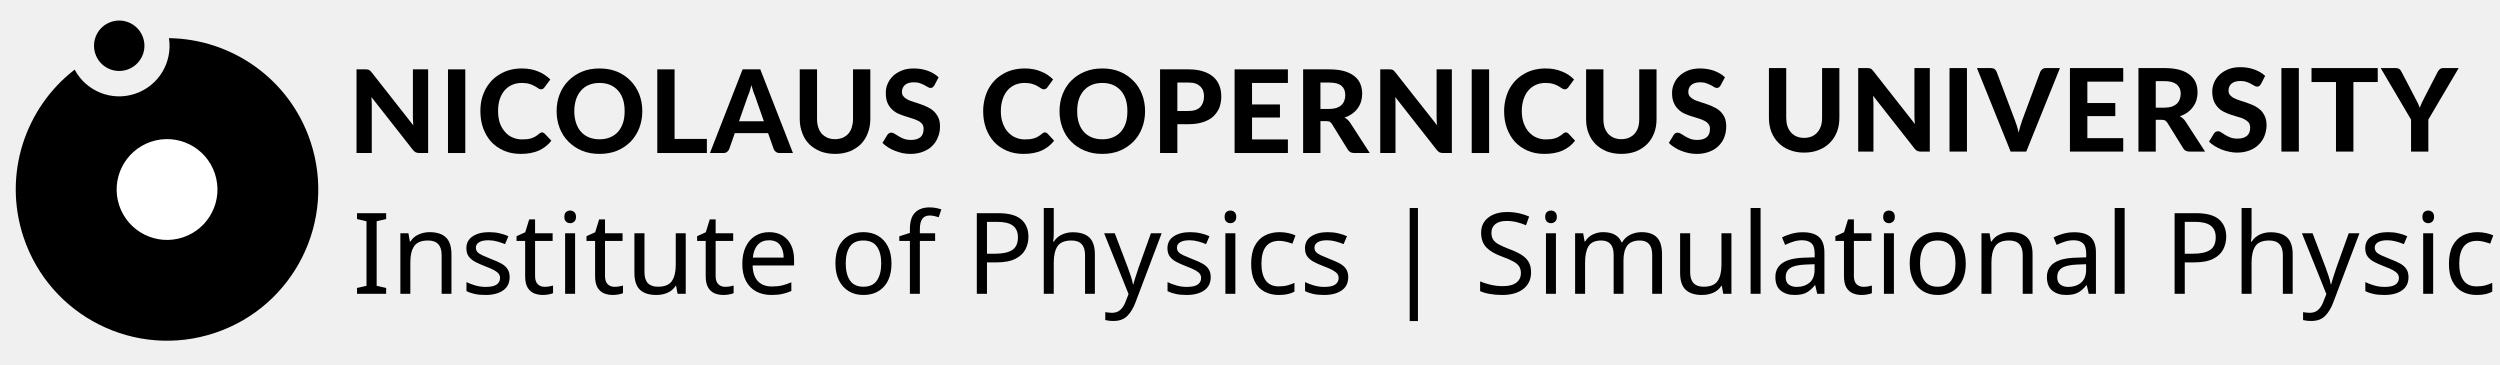
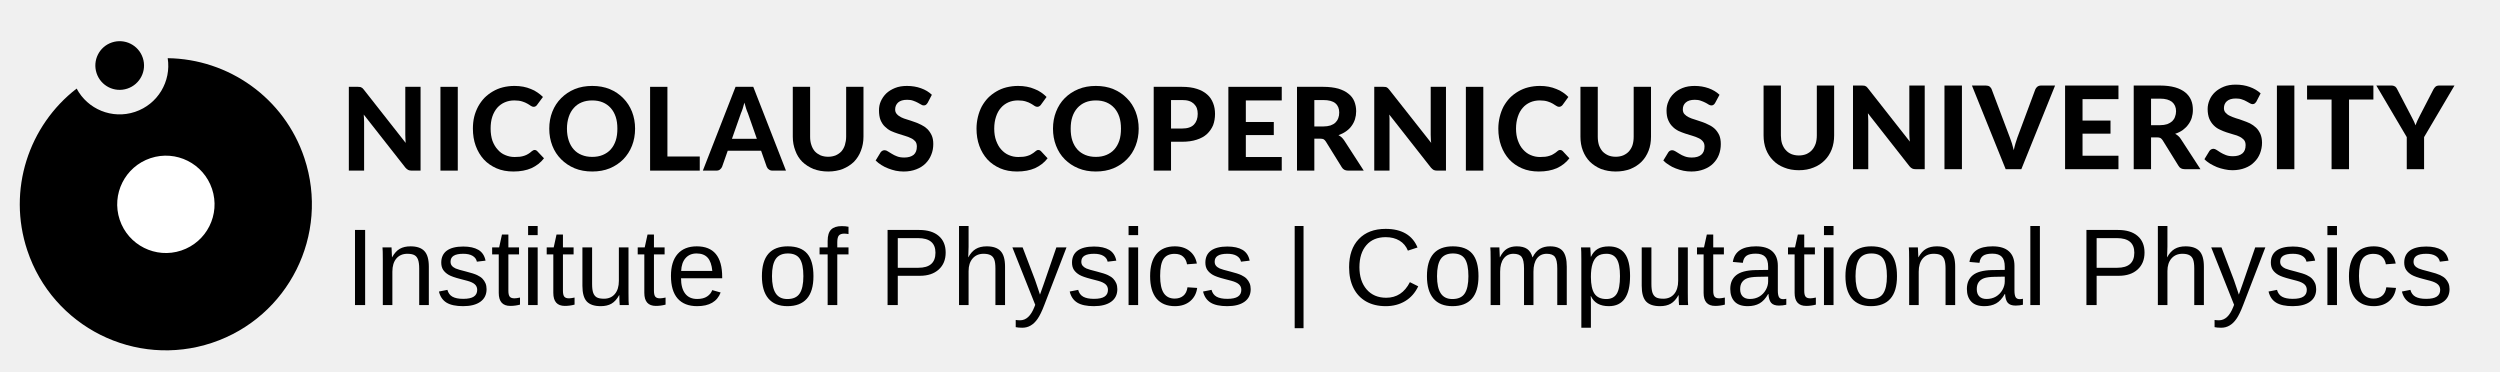
- <svg xmlns="http://www.w3.org/2000/svg" version="1.1" id="Layer_1" x="0px" y="0px" width="818.928" height="119.457" viewBox="0 0 818.928 119.457" enable-background="new 0 0 400 150" xml:space="preserve">
+ <svg xmlns="http://www.w3.org/2000/svg" version="1.1" id="Layer_1" x="0px" y="0px" width="608.531" height="90.461" viewBox="0 0 608.531 90.461" enable-background="new 0 0 400 150" xml:space="preserve">
  <defs id="defs91" />
-   <g id="g4414" transform="matrix(1.903264,0,0,1.903264,-117.6941,-49.57661)">
-     <path style="fill:#000000;fill-opacity:1" id="path9" d="m 125.075,38.009 c 0.088,0 0.176,0.021 0.242,0.065 0.089,0.044 0.155,0.088 0.221,0.132 0.067,0.066 0.132,0.155 0.221,0.243 l 7.208,9.171 c -0.023,-0.243 -0.044,-0.486 -0.044,-0.728 -0.022,-0.242 -0.022,-0.463 -0.022,-0.683 l 0,-8.223 2.624,0 0,14.396 -1.542,0 c -0.221,0 -0.42,-0.043 -0.574,-0.11 -0.176,-0.088 -0.331,-0.22 -0.485,-0.397 l -7.164,-9.126 c 0.021,0.242 0.044,0.462 0.044,0.683 0.021,0.221 0.021,0.441 0.021,0.618 l 0,8.333 -2.624,0 0,-14.397 1.565,0 c 0.132,0 0.22,0 0.309,0.023 z" />
-     <polygon transform="translate(-17.03872,-3.975701)" style="fill:#000000;fill-opacity:1" id="polygon11" points="158.958,56.358 155.98,56.358 155.98,41.962 158.958,41.962 " />
+   <g id="g4414" transform="matrix(1.416628,0,0,1.416628,-89.61827,-32.67583)">
+     <path style="fill:#000000;fill-opacity:1" id="path9" d="m 125.075,38.009 c 0.088,0 0.176,0.021 0.242,0.065 0.089,0.044 0.155,0.088 0.221,0.132 0.067,0.066 0.132,0.155 0.221,0.243 l 7.208,9.171 c -0.023,-0.243 -0.044,-0.486 -0.044,-0.728 -0.022,-0.242 -0.022,-0.463 -0.022,-0.683 v -8.223 h 2.624 v 14.396 h -1.542 c -0.221,0 -0.42,-0.043 -0.574,-0.11 -0.176,-0.088 -0.331,-0.22 -0.485,-0.397 l -7.164,-9.126 c 0.021,0.242 0.044,0.462 0.044,0.683 0.021,0.221 0.021,0.441 0.021,0.618 v 8.333 h -2.624 v -14.397 h 1.565 c 0.132,0 0.22,0 0.309,0.023 z" />
+     <polygon transform="translate(-17.03872,-3.975701)" style="fill:#000000;fill-opacity:1" id="polygon11" points="155.98,56.358 155.98,41.962 158.958,41.962 158.958,56.358 " />
    <path style="fill:#000000;fill-opacity:1" id="path13" d="m 155.145,48.832 c 0.154,0 0.288,0.066 0.397,0.177 l 1.191,1.256 c -0.573,0.75 -1.301,1.3 -2.16,1.698 -0.861,0.376 -1.897,0.573 -3.087,0.573 -1.081,0 -2.05,-0.176 -2.91,-0.55 -0.859,-0.376 -1.588,-0.882 -2.183,-1.522 -0.596,-0.661 -1.058,-1.433 -1.39,-2.337 -0.331,-0.905 -0.485,-1.896 -0.485,-2.955 0,-0.705 0.066,-1.388 0.221,-2.027 0.153,-0.64 0.397,-1.235 0.684,-1.786 0.308,-0.551 0.661,-1.036 1.079,-1.478 0.42,-0.419 0.905,-0.793 1.434,-1.102 0.529,-0.309 1.103,-0.552 1.72,-0.706 0.617,-0.154 1.3,-0.243 2.005,-0.243 0.53,0 1.014,0.044 1.5,0.133 0.462,0.088 0.904,0.22 1.322,0.396 0.397,0.154 0.793,0.353 1.125,0.596 0.353,0.242 0.662,0.484 0.947,0.771 l -1.014,1.366 c -0.044,0.088 -0.132,0.155 -0.221,0.22 -0.088,0.067 -0.22,0.111 -0.373,0.111 -0.155,0 -0.31,-0.066 -0.486,-0.176 -0.153,-0.11 -0.352,-0.243 -0.594,-0.375 -0.222,-0.133 -0.529,-0.265 -0.882,-0.375 -0.353,-0.11 -0.793,-0.176 -1.344,-0.176 -0.596,0 -1.146,0.109 -1.653,0.33 -0.508,0.221 -0.926,0.529 -1.302,0.949 -0.352,0.419 -0.638,0.925 -0.836,1.521 -0.198,0.596 -0.287,1.278 -0.287,2.05 0,0.772 0.111,1.478 0.308,2.072 0.221,0.595 0.53,1.125 0.904,1.521 0.353,0.419 0.793,0.75 1.3,0.948 0.508,0.221 1.036,0.331 1.61,0.331 0.331,0 0.64,-0.022 0.903,-0.044 0.287,-0.044 0.529,-0.087 0.771,-0.176 0.221,-0.067 0.442,-0.177 0.662,-0.309 0.199,-0.11 0.418,-0.287 0.617,-0.462 0.088,-0.066 0.155,-0.111 0.243,-0.155 0.067,-0.043 0.155,-0.065 0.264,-0.065 z" />
    <path style="fill:#000000;fill-opacity:1" id="path15" d="m 169.343,45.172 c 0,-0.749 -0.088,-1.433 -0.286,-2.027 -0.199,-0.596 -0.484,-1.102 -0.86,-1.521 -0.375,-0.419 -0.838,-0.75 -1.367,-0.971 -0.529,-0.22 -1.124,-0.33 -1.808,-0.33 -0.683,0 -1.279,0.109 -1.808,0.33 -0.55,0.221 -0.992,0.551 -1.366,0.971 -0.375,0.419 -0.663,0.925 -0.861,1.521 -0.197,0.595 -0.309,1.278 -0.309,2.027 0,0.772 0.112,1.456 0.309,2.05 0.198,0.596 0.485,1.104 0.861,1.522 0.374,0.419 0.815,0.728 1.366,0.948 0.529,0.221 1.125,0.331 1.808,0.331 0.684,0 1.279,-0.109 1.808,-0.331 0.529,-0.221 0.993,-0.529 1.367,-0.948 0.375,-0.418 0.661,-0.926 0.86,-1.522 0.198,-0.594 0.286,-1.277 0.286,-2.05 z m 3.042,0 c 0,1.059 -0.176,2.028 -0.528,2.932 -0.353,0.905 -0.861,1.676 -1.499,2.337 -0.64,0.64 -1.411,1.168 -2.315,1.544 -0.903,0.374 -1.918,0.55 -3.021,0.55 -1.102,0 -2.115,-0.176 -3.02,-0.55 -0.903,-0.376 -1.675,-0.904 -2.314,-1.544 -0.663,-0.661 -1.169,-1.433 -1.521,-2.337 -0.352,-0.904 -0.528,-1.873 -0.528,-2.932 0,-1.036 0.176,-2.027 0.528,-2.91 0.353,-0.903 0.859,-1.675 1.521,-2.336 0.64,-0.64 1.411,-1.169 2.314,-1.544 0.905,-0.374 1.918,-0.551 3.02,-0.551 1.103,0 2.118,0.177 3.021,0.551 0.904,0.375 1.676,0.904 2.315,1.565 0.638,0.639 1.146,1.433 1.499,2.314 0.352,0.906 0.528,1.876 0.528,2.911 z" />
-     <polygon transform="translate(-17.03872,-3.975701)" style="fill:#000000;fill-opacity:1" id="polygon17" points="192.003,41.962 194.979,41.962 194.979,53.933 200.536,53.933 200.536,56.358 192.003,56.358 " />
-     <path style="fill:#000000;fill-opacity:1" id="path19" d="m 189.03,46.915 4.277,0 -1.543,-4.409 c -0.111,-0.221 -0.2,-0.507 -0.31,-0.816 -0.088,-0.308 -0.199,-0.639 -0.286,-0.993 -0.11,0.354 -0.2,0.707 -0.288,1.015 -0.109,0.31 -0.197,0.595 -0.308,0.816 l -1.542,4.387 z m 9.281,5.467 -2.315,0 c -0.263,0 -0.462,-0.065 -0.615,-0.199 -0.177,-0.109 -0.288,-0.265 -0.375,-0.462 l -0.97,-2.756 -5.732,0 -0.969,2.756 c -0.067,0.175 -0.179,0.309 -0.355,0.462 -0.152,0.134 -0.373,0.199 -0.615,0.199 l -2.336,0 5.619,-14.396 3.045,0 5.618,14.396 z" />
-     <path style="fill:#000000;fill-opacity:1" id="path21" d="m 205.565,50.001 c 0.484,0 0.904,-0.087 1.301,-0.243 0.375,-0.176 0.705,-0.396 0.971,-0.683 0.264,-0.309 0.461,-0.662 0.596,-1.08 0.131,-0.441 0.219,-0.905 0.219,-1.433 l 0,-8.576 2.977,0 0,8.576 c 0,0.86 -0.154,1.676 -0.441,2.403 -0.264,0.727 -0.684,1.366 -1.189,1.896 -0.529,0.507 -1.17,0.925 -1.918,1.235 -0.75,0.286 -1.588,0.44 -2.514,0.44 -0.947,0 -1.785,-0.154 -2.535,-0.44 -0.748,-0.31 -1.389,-0.728 -1.918,-1.235 -0.529,-0.53 -0.926,-1.168 -1.189,-1.896 -0.287,-0.728 -0.443,-1.543 -0.443,-2.403 l 0,-8.576 2.979,0 0,8.576 c 0,0.528 0.064,0.992 0.219,1.433 0.133,0.418 0.332,0.771 0.596,1.08 0.266,0.286 0.596,0.506 0.969,0.683 0.396,0.156 0.812,0.243 1.32,0.243 z" />
-     <path style="fill:#000000;fill-opacity:1" id="path23" d="m 222.652,40.742 c -0.111,0.155 -0.201,0.265 -0.289,0.331 -0.086,0.066 -0.219,0.11 -0.373,0.11 -0.156,0 -0.309,-0.044 -0.463,-0.154 -0.176,-0.11 -0.375,-0.22 -0.596,-0.332 -0.221,-0.109 -0.484,-0.241 -0.771,-0.33 -0.287,-0.11 -0.641,-0.154 -1.035,-0.154 -0.684,0 -1.191,0.154 -1.545,0.462 -0.33,0.31 -0.508,0.707 -0.508,1.191 0,0.331 0.09,0.595 0.287,0.794 0.176,0.221 0.443,0.396 0.727,0.551 0.309,0.155 0.664,0.287 1.059,0.397 0.398,0.132 0.797,0.243 1.191,0.396 0.42,0.133 0.816,0.31 1.213,0.508 0.373,0.176 0.729,0.418 1.035,0.705 0.311,0.309 0.553,0.662 0.752,1.08 0.197,0.419 0.287,0.925 0.287,1.521 0,0.662 -0.111,1.279 -0.355,1.852 -0.221,0.573 -0.549,1.059 -0.99,1.499 -0.422,0.419 -0.949,0.75 -1.588,0.993 -0.617,0.243 -1.344,0.375 -2.141,0.375 -0.463,0 -0.902,-0.044 -1.365,-0.132 -0.441,-0.11 -0.883,-0.221 -1.301,-0.396 -0.418,-0.155 -0.816,-0.353 -1.191,-0.596 -0.373,-0.222 -0.682,-0.486 -0.971,-0.771 l 0.861,-1.412 c 0.086,-0.11 0.176,-0.198 0.307,-0.264 0.111,-0.067 0.244,-0.089 0.377,-0.089 0.176,0 0.354,0.066 0.551,0.199 0.197,0.132 0.441,0.265 0.684,0.418 0.264,0.176 0.572,0.309 0.904,0.442 0.33,0.132 0.75,0.197 1.234,0.197 0.684,0 1.213,-0.154 1.609,-0.463 0.377,-0.33 0.551,-0.794 0.551,-1.432 0,-0.354 -0.088,-0.662 -0.264,-0.882 -0.199,-0.221 -0.441,-0.419 -0.752,-0.552 -0.307,-0.154 -0.639,-0.286 -1.033,-0.397 -0.398,-0.11 -0.795,-0.243 -1.191,-0.375 -0.42,-0.132 -0.816,-0.286 -1.213,-0.463 -0.398,-0.199 -0.727,-0.441 -1.037,-0.75 -0.309,-0.286 -0.551,-0.661 -0.75,-1.124 -0.176,-0.44 -0.264,-1.014 -0.264,-1.675 0,-0.53 0.088,-1.059 0.309,-1.543 0.223,-0.507 0.529,-0.948 0.926,-1.345 0.418,-0.397 0.928,-0.706 1.521,-0.948 0.596,-0.243 1.279,-0.353 2.051,-0.353 0.859,0 1.676,0.133 2.402,0.396 0.75,0.265 1.369,0.64 1.875,1.125 l -0.727,1.39 z" />
+     <polygon transform="translate(-17.03872,-3.975701)" style="fill:#000000;fill-opacity:1" id="polygon17" points="194.979,41.962 194.979,53.933 200.536,53.933 200.536,56.358 192.003,56.358 192.003,41.962 " />
+     <path style="fill:#000000;fill-opacity:1" id="path19" d="m 189.03,46.915 h 4.277 l -1.543,-4.409 c -0.111,-0.221 -0.2,-0.507 -0.31,-0.816 -0.088,-0.308 -0.199,-0.639 -0.286,-0.993 -0.11,0.354 -0.2,0.707 -0.288,1.015 -0.109,0.31 -0.197,0.595 -0.308,0.816 z m 9.281,5.467 h -2.315 c -0.263,0 -0.462,-0.065 -0.615,-0.199 -0.177,-0.109 -0.288,-0.265 -0.375,-0.462 l -0.97,-2.756 h -5.732 l -0.969,2.756 c -0.067,0.175 -0.179,0.309 -0.355,0.462 -0.152,0.134 -0.373,0.199 -0.615,0.199 h -2.336 l 5.619,-14.396 h 3.045 z" />
+     <path style="fill:#000000;fill-opacity:1" id="path21" d="m 205.565,50.001 c 0.484,0 0.904,-0.087 1.301,-0.243 0.375,-0.176 0.705,-0.396 0.971,-0.683 0.264,-0.309 0.461,-0.662 0.596,-1.08 0.131,-0.441 0.219,-0.905 0.219,-1.433 v -8.576 h 2.977 v 8.576 c 0,0.86 -0.154,1.676 -0.441,2.403 -0.264,0.727 -0.684,1.366 -1.189,1.896 -0.529,0.507 -1.17,0.925 -1.918,1.235 -0.75,0.286 -1.588,0.44 -2.514,0.44 -0.947,0 -1.785,-0.154 -2.535,-0.44 -0.748,-0.31 -1.389,-0.728 -1.918,-1.235 -0.529,-0.53 -0.926,-1.168 -1.189,-1.896 -0.287,-0.728 -0.443,-1.543 -0.443,-2.403 v -8.576 h 2.979 v 8.576 c 0,0.528 0.064,0.992 0.219,1.433 0.133,0.418 0.332,0.771 0.596,1.08 0.266,0.286 0.596,0.506 0.969,0.683 0.396,0.156 0.812,0.243 1.32,0.243 z" />
+     <path style="fill:#000000;fill-opacity:1" id="path23" d="m 222.652,40.742 c -0.111,0.155 -0.201,0.265 -0.289,0.331 -0.086,0.066 -0.219,0.11 -0.373,0.11 -0.156,0 -0.309,-0.044 -0.463,-0.154 -0.176,-0.11 -0.375,-0.22 -0.596,-0.332 -0.221,-0.109 -0.484,-0.241 -0.771,-0.33 -0.287,-0.11 -0.641,-0.154 -1.035,-0.154 -0.684,0 -1.191,0.154 -1.545,0.462 -0.33,0.31 -0.508,0.707 -0.508,1.191 0,0.331 0.09,0.595 0.287,0.794 0.176,0.221 0.443,0.396 0.727,0.551 0.309,0.155 0.664,0.287 1.059,0.397 0.398,0.132 0.797,0.243 1.191,0.396 0.42,0.133 0.816,0.31 1.213,0.508 0.373,0.176 0.729,0.418 1.035,0.705 0.311,0.309 0.553,0.662 0.752,1.08 0.197,0.419 0.287,0.925 0.287,1.521 0,0.662 -0.111,1.279 -0.355,1.852 -0.221,0.573 -0.549,1.059 -0.99,1.499 -0.422,0.419 -0.949,0.75 -1.588,0.993 -0.617,0.243 -1.344,0.375 -2.141,0.375 -0.463,0 -0.902,-0.044 -1.365,-0.132 -0.441,-0.11 -0.883,-0.221 -1.301,-0.396 -0.418,-0.155 -0.816,-0.353 -1.191,-0.596 -0.373,-0.222 -0.682,-0.486 -0.971,-0.771 l 0.861,-1.412 c 0.086,-0.11 0.176,-0.198 0.307,-0.264 0.111,-0.067 0.244,-0.089 0.377,-0.089 0.176,0 0.354,0.066 0.551,0.199 0.197,0.132 0.441,0.265 0.684,0.418 0.264,0.176 0.572,0.309 0.904,0.442 0.33,0.132 0.75,0.197 1.234,0.197 0.684,0 1.213,-0.154 1.609,-0.463 0.377,-0.33 0.551,-0.794 0.551,-1.432 0,-0.354 -0.088,-0.662 -0.264,-0.882 -0.199,-0.221 -0.441,-0.419 -0.752,-0.552 -0.307,-0.154 -0.639,-0.286 -1.033,-0.397 -0.398,-0.11 -0.795,-0.243 -1.191,-0.375 -0.42,-0.132 -0.816,-0.286 -1.213,-0.463 -0.398,-0.199 -0.727,-0.441 -1.037,-0.75 -0.309,-0.286 -0.551,-0.661 -0.75,-1.124 -0.176,-0.44 -0.264,-1.014 -0.264,-1.675 0,-0.53 0.088,-1.059 0.309,-1.543 0.223,-0.507 0.529,-0.948 0.926,-1.345 0.418,-0.397 0.928,-0.706 1.521,-0.948 0.596,-0.243 1.279,-0.353 2.051,-0.353 0.859,0 1.676,0.133 2.402,0.396 0.75,0.265 1.369,0.64 1.875,1.125 z" />
    <path style="fill:#000000;fill-opacity:1" id="path25" d="m 241.678,48.832 c 0.154,0 0.307,0.066 0.42,0.177 l 1.166,1.256 c -0.572,0.75 -1.301,1.3 -2.16,1.698 -0.859,0.376 -1.895,0.573 -3.086,0.573 -1.08,0 -2.049,-0.176 -2.91,-0.55 -0.861,-0.376 -1.588,-0.882 -2.184,-1.522 -0.596,-0.661 -1.057,-1.433 -1.389,-2.337 -0.33,-0.905 -0.484,-1.896 -0.484,-2.955 0,-0.705 0.088,-1.388 0.242,-2.027 0.154,-0.639 0.375,-1.235 0.662,-1.786 0.309,-0.551 0.66,-1.036 1.08,-1.478 0.418,-0.419 0.904,-0.793 1.432,-1.102 0.529,-0.309 1.102,-0.552 1.721,-0.706 0.641,-0.154 1.301,-0.243 2.006,-0.243 0.529,0 1.037,0.044 1.5,0.133 0.484,0.088 0.924,0.22 1.322,0.396 0.418,0.154 0.793,0.353 1.145,0.596 0.332,0.242 0.664,0.484 0.928,0.771 l -0.99,1.366 c -0.068,0.088 -0.135,0.155 -0.244,0.22 -0.088,0.067 -0.221,0.111 -0.377,0.111 -0.152,0 -0.307,-0.066 -0.484,-0.176 -0.152,-0.11 -0.352,-0.243 -0.594,-0.375 -0.221,-0.133 -0.508,-0.265 -0.881,-0.375 -0.354,-0.11 -0.795,-0.176 -1.346,-0.176 -0.596,0 -1.146,0.109 -1.654,0.33 -0.484,0.221 -0.926,0.529 -1.279,0.949 -0.375,0.419 -0.639,0.925 -0.836,1.521 -0.199,0.595 -0.309,1.278 -0.309,2.05 0,0.772 0.109,1.478 0.33,2.072 0.221,0.595 0.506,1.125 0.881,1.521 0.375,0.419 0.816,0.75 1.301,0.948 0.508,0.221 1.037,0.331 1.611,0.331 0.328,0 0.639,-0.022 0.902,-0.044 0.285,-0.044 0.531,-0.087 0.771,-0.176 0.244,-0.067 0.463,-0.177 0.662,-0.309 0.221,-0.11 0.42,-0.287 0.639,-0.462 0.066,-0.066 0.154,-0.111 0.223,-0.155 0.087,-0.043 0.173,-0.065 0.263,-0.065 z" />
    <path style="fill:#000000;fill-opacity:1" id="path27" d="m 255.873,45.172 c 0,-0.749 -0.088,-1.433 -0.283,-2.027 -0.201,-0.596 -0.486,-1.102 -0.861,-1.521 -0.375,-0.419 -0.84,-0.75 -1.367,-0.971 -0.529,-0.22 -1.125,-0.33 -1.809,-0.33 -0.66,0 -1.279,0.109 -1.807,0.33 -0.529,0.221 -0.992,0.551 -1.367,0.971 -0.375,0.419 -0.66,0.925 -0.861,1.521 -0.197,0.595 -0.285,1.278 -0.285,2.027 0,0.772 0.088,1.456 0.285,2.05 0.201,0.596 0.486,1.104 0.861,1.522 0.375,0.419 0.838,0.728 1.367,0.948 0.527,0.221 1.146,0.331 1.807,0.331 0.684,0 1.279,-0.109 1.809,-0.331 0.527,-0.221 0.992,-0.529 1.367,-0.948 0.375,-0.418 0.66,-0.926 0.861,-1.522 0.195,-0.594 0.283,-1.277 0.283,-2.05 z m 3.043,0 c 0,1.059 -0.176,2.028 -0.527,2.932 -0.354,0.905 -0.838,1.676 -1.502,2.337 -0.639,0.64 -1.41,1.168 -2.313,1.544 -0.904,0.374 -1.918,0.55 -3.021,0.55 -1.103,0 -2.096,-0.176 -2.998,-0.55 -0.924,-0.376 -1.697,-0.904 -2.338,-1.544 -0.66,-0.661 -1.145,-1.433 -1.498,-2.337 -0.352,-0.904 -0.527,-1.873 -0.527,-2.932 0,-1.036 0.176,-2.027 0.527,-2.91 0.354,-0.903 0.838,-1.675 1.498,-2.336 0.641,-0.64 1.414,-1.169 2.338,-1.544 0.902,-0.374 1.895,-0.551 2.998,-0.551 1.103,0 2.117,0.177 3.021,0.551 0.902,0.375 1.674,0.904 2.313,1.565 0.664,0.639 1.148,1.433 1.502,2.314 0.351,0.906 0.527,1.876 0.527,2.911 z" />
-     <path style="fill:#000000;fill-opacity:1" id="path29" d="m 264.473,45.15 1.895,0 c 0.928,0 1.609,-0.22 2.051,-0.683 0.42,-0.441 0.641,-1.059 0.641,-1.83 0,-0.375 -0.045,-0.684 -0.154,-0.992 -0.111,-0.287 -0.289,-0.53 -0.508,-0.75 -0.221,-0.2 -0.486,-0.375 -0.838,-0.485 -0.332,-0.11 -0.729,-0.154 -1.191,-0.154 l -1.895,0 0,4.894 z m 0,2.272 0,4.96 -2.977,0 0,-14.396 4.871,0 c 0.973,0 1.832,0.11 2.559,0.353 0.705,0.221 1.301,0.551 1.764,0.97 0.463,0.397 0.793,0.904 1.014,1.477 0.221,0.551 0.33,1.168 0.33,1.852 0,0.706 -0.109,1.344 -0.33,1.94 -0.242,0.573 -0.596,1.08 -1.057,1.521 -0.463,0.419 -1.059,0.75 -1.766,0.97 -0.727,0.243 -1.564,0.354 -2.514,0.354 l -1.894,0 z" />
-     <polygon transform="translate(-17.03872,-3.975701)" style="fill:#000000;fill-opacity:1" id="polygon31" points="299.17,48.003 299.17,50.251 294.365,50.251 294.365,54.021 300.537,54.021 300.537,56.358 291.365,56.358 291.365,41.962 300.537,41.962 300.537,44.3 294.365,44.3 294.365,48.003 " />
-     <path style="fill:#000000;fill-opacity:1" id="path33" d="m 289.098,44.797 1.521,0 c 0.484,0 0.902,-0.066 1.258,-0.176 0.352,-0.132 0.639,-0.286 0.857,-0.507 0.221,-0.22 0.375,-0.463 0.484,-0.771 0.111,-0.287 0.156,-0.595 0.156,-0.948 0,-0.684 -0.221,-1.213 -0.662,-1.587 -0.463,-0.375 -1.146,-0.551 -2.072,-0.551 l -1.543,0 0,4.54 z m 0,2.096 0,5.489 -2.979,0 0,-14.396 4.521,0 c 0.992,0 1.852,0.11 2.578,0.309 0.707,0.22 1.303,0.507 1.744,0.882 0.463,0.352 0.793,0.793 1.012,1.322 0.199,0.507 0.311,1.058 0.311,1.675 0,0.485 -0.066,0.925 -0.199,1.367 -0.133,0.418 -0.33,0.815 -0.594,1.168 -0.242,0.353 -0.574,0.661 -0.949,0.926 -0.375,0.265 -0.816,0.485 -1.299,0.661 0.197,0.088 0.373,0.221 0.551,0.375 0.152,0.154 0.309,0.331 0.439,0.528 l 3.352,5.182 -2.689,0 c -0.508,0 -0.859,-0.199 -1.082,-0.574 l -2.732,-4.408 c -0.111,-0.178 -0.244,-0.31 -0.375,-0.397 -0.133,-0.066 -0.33,-0.11 -0.596,-0.11 l -1.014,0 z" />
-     <path style="fill:#000000;fill-opacity:1" id="path35" d="m 301.289,38.009 c 0.088,0 0.154,0.021 0.242,0.065 0.064,0.044 0.133,0.088 0.197,0.132 0.066,0.066 0.135,0.155 0.221,0.243 l 7.232,9.171 c -0.045,-0.243 -0.066,-0.486 -0.066,-0.728 -0.023,-0.242 -0.023,-0.463 -0.023,-0.683 l 0,-8.223 2.625,0 0,14.396 -1.543,0 c -0.221,0 -0.42,-0.043 -0.574,-0.11 -0.152,-0.088 -0.307,-0.22 -0.463,-0.397 l -7.164,-9.126 c 0,0.242 0.021,0.462 0.043,0.683 0,0.221 0,0.441 0,0.618 l 0,8.333 -2.623,0 0,-14.397 1.566,0 c 0.133,0 0.24,0 0.33,0.023 z" />
-     <polygon transform="translate(-17.03872,-3.975701)" style="fill:#000000;fill-opacity:1" id="polygon37" points="335.17,56.358 332.174,56.358 332.174,41.962 335.17,41.962 " />
+     <path style="fill:#000000;fill-opacity:1" id="path29" d="m 264.473,45.15 h 1.895 c 0.928,0 1.609,-0.22 2.051,-0.683 0.42,-0.441 0.641,-1.059 0.641,-1.83 0,-0.375 -0.045,-0.684 -0.154,-0.992 -0.111,-0.287 -0.289,-0.53 -0.508,-0.75 -0.221,-0.2 -0.486,-0.375 -0.838,-0.485 -0.332,-0.11 -0.729,-0.154 -1.191,-0.154 h -1.895 v 4.894 z m 0,2.272 v 4.96 h -2.977 v -14.396 h 4.871 c 0.973,0 1.832,0.11 2.559,0.353 0.705,0.221 1.301,0.551 1.764,0.97 0.463,0.397 0.793,0.904 1.014,1.477 0.221,0.551 0.33,1.168 0.33,1.852 0,0.706 -0.109,1.344 -0.33,1.94 -0.242,0.573 -0.596,1.08 -1.057,1.521 -0.463,0.419 -1.059,0.75 -1.766,0.97 -0.727,0.243 -1.564,0.354 -2.514,0.354 h -1.894 z" />
+     <polygon transform="translate(-17.03872,-3.975701)" style="fill:#000000;fill-opacity:1" id="polygon31" points="299.17,50.251 294.365,50.251 294.365,54.021 300.537,54.021 300.537,56.358 291.365,56.358 291.365,41.962 300.537,41.962 300.537,44.3 294.365,44.3 294.365,48.003 299.17,48.003 " />
+     <path style="fill:#000000;fill-opacity:1" id="path33" d="m 289.098,44.797 h 1.521 c 0.484,0 0.902,-0.066 1.258,-0.176 0.352,-0.132 0.639,-0.286 0.857,-0.507 0.221,-0.22 0.375,-0.463 0.484,-0.771 0.111,-0.287 0.156,-0.595 0.156,-0.948 0,-0.684 -0.221,-1.213 -0.662,-1.587 -0.463,-0.375 -1.146,-0.551 -2.072,-0.551 h -1.543 v 4.54 z m 0,2.096 v 5.489 h -2.979 v -14.396 h 4.521 c 0.992,0 1.852,0.11 2.578,0.309 0.707,0.22 1.303,0.507 1.744,0.882 0.463,0.352 0.793,0.793 1.012,1.322 0.199,0.507 0.311,1.058 0.311,1.675 0,0.485 -0.066,0.925 -0.199,1.367 -0.133,0.418 -0.33,0.815 -0.594,1.168 -0.242,0.353 -0.574,0.661 -0.949,0.926 -0.375,0.265 -0.816,0.485 -1.299,0.661 0.197,0.088 0.373,0.221 0.551,0.375 0.152,0.154 0.309,0.331 0.439,0.528 l 3.352,5.182 h -2.689 c -0.508,0 -0.859,-0.199 -1.082,-0.574 l -2.732,-4.408 c -0.111,-0.178 -0.244,-0.31 -0.375,-0.397 -0.133,-0.066 -0.33,-0.11 -0.596,-0.11 h -1.014 z" />
+     <path style="fill:#000000;fill-opacity:1" id="path35" d="m 301.289,38.009 c 0.088,0 0.154,0.021 0.242,0.065 0.064,0.044 0.133,0.088 0.197,0.132 0.066,0.066 0.135,0.155 0.221,0.243 l 7.232,9.171 c -0.045,-0.243 -0.066,-0.486 -0.066,-0.728 -0.023,-0.242 -0.023,-0.463 -0.023,-0.683 v -8.223 h 2.625 v 14.396 h -1.543 c -0.221,0 -0.42,-0.043 -0.574,-0.11 -0.152,-0.088 -0.307,-0.22 -0.463,-0.397 l -7.164,-9.126 c 0,0.242 0.021,0.462 0.043,0.683 0,0.221 0,0.441 0,0.618 v 8.333 h -2.623 v -14.397 h 1.566 c 0.133,0 0.24,0 0.33,0.023 z" />
+     <polygon transform="translate(-17.03872,-3.975701)" style="fill:#000000;fill-opacity:1" id="polygon37" points="332.174,56.358 332.174,41.962 335.17,41.962 335.17,56.358 " />
    <path style="fill:#000000;fill-opacity:1" id="path39" d="m 331.338,48.832 c 0.154,0 0.309,0.066 0.42,0.177 l 1.166,1.256 c -0.572,0.75 -1.301,1.3 -2.158,1.698 -0.861,0.376 -1.898,0.573 -3.088,0.573 -1.08,0 -2.051,-0.176 -2.91,-0.55 -0.859,-0.376 -1.586,-0.882 -2.182,-1.522 -0.596,-0.661 -1.059,-1.433 -1.389,-2.337 -0.332,-0.905 -0.486,-1.896 -0.486,-2.955 0,-0.705 0.09,-1.388 0.242,-2.027 0.156,-0.64 0.377,-1.235 0.662,-1.786 0.311,-0.551 0.662,-1.036 1.08,-1.478 0.418,-0.419 0.904,-0.793 1.434,-1.102 0.527,-0.309 1.102,-0.552 1.719,-0.706 0.639,-0.154 1.301,-0.243 2.006,-0.243 0.529,0 1.037,0.044 1.5,0.133 0.463,0.088 0.904,0.22 1.322,0.396 0.42,0.154 0.793,0.353 1.146,0.596 0.332,0.242 0.662,0.484 0.926,0.771 l -0.99,1.366 c -0.068,0.088 -0.135,0.155 -0.244,0.22 -0.088,0.067 -0.219,0.111 -0.373,0.111 -0.156,0 -0.311,-0.066 -0.486,-0.176 -0.154,-0.11 -0.354,-0.243 -0.596,-0.375 -0.221,-0.133 -0.529,-0.265 -0.883,-0.375 -0.352,-0.11 -0.793,-0.176 -1.344,-0.176 -0.596,0 -1.146,0.109 -1.652,0.33 -0.486,0.221 -0.928,0.529 -1.279,0.949 -0.375,0.419 -0.641,0.925 -0.838,1.521 -0.197,0.596 -0.311,1.278 -0.311,2.05 0,0.772 0.113,1.478 0.332,2.072 0.221,0.595 0.508,1.125 0.883,1.521 0.373,0.419 0.814,0.75 1.301,0.948 0.508,0.221 1.033,0.331 1.609,0.331 0.33,0 0.639,-0.022 0.902,-0.044 0.287,-0.044 0.531,-0.087 0.771,-0.176 0.244,-0.067 0.465,-0.177 0.662,-0.309 0.223,-0.11 0.42,-0.287 0.641,-0.462 0.064,-0.066 0.131,-0.111 0.221,-0.155 0.088,-0.043 0.176,-0.065 0.264,-0.065 z" />
-     <path style="fill:#000000;fill-opacity:1" id="path41" d="m 340.883,50.001 c 0.486,0 0.926,-0.087 1.301,-0.243 0.396,-0.176 0.707,-0.396 0.971,-0.683 0.264,-0.309 0.484,-0.662 0.617,-1.08 0.133,-0.441 0.197,-0.905 0.197,-1.433 l 0,-8.576 2.977,0 0,8.576 c 0,0.86 -0.133,1.676 -0.418,2.403 -0.287,0.727 -0.684,1.366 -1.213,1.896 -0.506,0.507 -1.146,0.925 -1.896,1.235 -0.75,0.286 -1.588,0.44 -2.535,0.44 -0.924,0 -1.764,-0.154 -2.535,-0.44 -0.75,-0.31 -1.367,-0.728 -1.896,-1.235 -0.527,-0.53 -0.924,-1.168 -1.211,-1.896 -0.287,-0.728 -0.42,-1.543 -0.42,-2.403 l 0,-8.576 2.977,0 0,8.576 c 0,0.528 0.066,0.992 0.199,1.433 0.154,0.418 0.352,0.771 0.615,1.08 0.266,0.286 0.596,0.506 0.971,0.683 0.375,0.156 0.815,0.243 1.299,0.243 z" />
-     <path style="fill:#000000;fill-opacity:1" id="path43" d="m 357.969,40.742 c -0.088,0.155 -0.176,0.265 -0.287,0.331 -0.088,0.066 -0.197,0.11 -0.354,0.11 -0.152,0 -0.307,-0.044 -0.482,-0.154 -0.156,-0.11 -0.354,-0.22 -0.574,-0.332 -0.242,-0.109 -0.486,-0.241 -0.793,-0.33 -0.289,-0.11 -0.617,-0.154 -1.014,-0.154 -0.684,0 -1.191,0.154 -1.543,0.462 -0.355,0.31 -0.508,0.707 -0.508,1.191 0,0.331 0.088,0.595 0.264,0.794 0.199,0.221 0.441,0.396 0.748,0.551 0.311,0.155 0.664,0.287 1.059,0.397 0.377,0.132 0.773,0.243 1.191,0.396 0.418,0.133 0.816,0.31 1.189,0.508 0.398,0.176 0.752,0.418 1.059,0.705 0.311,0.309 0.551,0.662 0.752,1.08 0.176,0.419 0.264,0.925 0.264,1.521 0,0.662 -0.111,1.279 -0.332,1.852 -0.219,0.573 -0.551,1.059 -0.99,1.499 -0.42,0.419 -0.949,0.75 -1.588,0.993 -0.641,0.243 -1.344,0.375 -2.141,0.375 -0.463,0 -0.924,-0.044 -1.365,-0.132 -0.461,-0.11 -0.904,-0.221 -1.32,-0.396 -0.42,-0.155 -0.818,-0.353 -1.17,-0.596 -0.375,-0.222 -0.705,-0.486 -0.971,-0.771 l 0.861,-1.412 c 0.064,-0.11 0.176,-0.198 0.285,-0.264 0.133,-0.067 0.242,-0.089 0.375,-0.089 0.176,0 0.375,0.066 0.572,0.199 0.199,0.132 0.42,0.265 0.684,0.418 0.266,0.176 0.551,0.309 0.902,0.442 0.332,0.132 0.752,0.197 1.215,0.197 0.705,0 1.232,-0.154 1.609,-0.463 0.396,-0.33 0.574,-0.794 0.574,-1.432 0,-0.354 -0.09,-0.662 -0.287,-0.882 -0.178,-0.221 -0.42,-0.419 -0.729,-0.552 -0.309,-0.154 -0.66,-0.286 -1.035,-0.397 -0.398,-0.11 -0.795,-0.243 -1.213,-0.375 -0.398,-0.132 -0.814,-0.286 -1.191,-0.463 -0.396,-0.199 -0.75,-0.441 -1.035,-0.75 -0.309,-0.286 -0.551,-0.661 -0.75,-1.124 -0.199,-0.44 -0.285,-1.014 -0.285,-1.675 0,-0.53 0.109,-1.059 0.33,-1.543 0.197,-0.507 0.506,-0.948 0.926,-1.345 0.396,-0.397 0.902,-0.706 1.498,-0.948 0.617,-0.243 1.301,-0.353 2.072,-0.353 0.859,0 1.652,0.133 2.404,0.396 0.727,0.265 1.365,0.64 1.875,1.125 l -0.751,1.39 z" />
-     <path style="fill:#000000;fill-opacity:1" id="path45" d="m 372.351,49.779 c 0.483,0 0.926,-0.088 1.3,-0.242 0.375,-0.177 0.705,-0.396 0.97,-0.705 0.264,-0.287 0.462,-0.663 0.617,-1.081 0.132,-0.418 0.199,-0.903 0.199,-1.409 l 0,-8.578 2.976,0 0,8.578 c 0,0.858 -0.132,1.651 -0.418,2.4 -0.287,0.729 -0.684,1.346 -1.213,1.874 -0.527,0.529 -1.146,0.95 -1.896,1.235 -0.749,0.31 -1.586,0.463 -2.534,0.463 -0.928,0 -1.787,-0.153 -2.537,-0.463 -0.749,-0.285 -1.387,-0.706 -1.895,-1.235 -0.53,-0.528 -0.926,-1.145 -1.214,-1.874 -0.286,-0.749 -0.418,-1.542 -0.418,-2.4 l 0,-8.578 2.977,0 0,8.578 c 0,0.506 0.066,0.991 0.199,1.409 0.154,0.418 0.352,0.794 0.617,1.081 0.265,0.309 0.573,0.528 0.97,0.705 0.372,0.154 0.813,0.242 1.3,0.242 z" />
-     <path style="fill:#000000;fill-opacity:1" id="path47" d="m 383.528,37.787 c 0.088,0 0.176,0.021 0.241,0.065 0.088,0.023 0.154,0.088 0.221,0.132 0.065,0.066 0.132,0.154 0.221,0.243 l 7.208,9.171 c -0.021,-0.242 -0.044,-0.485 -0.066,-0.729 0,-0.24 -0.021,-0.462 -0.021,-0.682 l 0,-8.224 2.645,0 0,14.374 -1.543,0 c -0.243,0 -0.419,-0.021 -0.596,-0.109 -0.154,-0.067 -0.308,-0.199 -0.462,-0.375 l -7.164,-9.128 c 0.021,0.244 0.044,0.463 0.044,0.684 0.021,0.221 0.021,0.42 0.021,0.618 l 0,8.311 -2.624,0 0,-14.374 1.565,0 c 0.112,0 0.221,0 0.31,0.023 z" />
-     <polygon transform="translate(226.047,-30.10174)" style="fill:#000000;fill-opacity:1" id="polygon49" points="171.324,82.239 171.324,67.866 174.323,67.866 174.323,82.239 " />
-     <path style="fill:#000000;fill-opacity:1" id="path51" d="m 402.089,37.764 2.402,0 c 0.265,0 0.486,0.067 0.64,0.176 0.154,0.133 0.286,0.287 0.354,0.485 l 3.129,8.289 c 0.111,0.309 0.221,0.639 0.354,1.016 0.109,0.352 0.198,0.748 0.31,1.146 0.087,-0.397 0.176,-0.794 0.286,-1.146 0.109,-0.377 0.22,-0.707 0.329,-1.016 l 3.087,-8.289 c 0.066,-0.176 0.199,-0.331 0.354,-0.463 0.176,-0.131 0.374,-0.198 0.638,-0.198 l 2.404,0 -5.798,14.374 -2.691,0 -5.798,-14.374 z" />
-     <polygon transform="translate(226.047,-30.10174)" style="fill:#000000;fill-opacity:1" id="polygon53" points="199.853,76.134 195.046,76.134 195.046,79.926 201.22,79.926 201.22,82.239 192.047,82.239 192.047,67.866 201.22,67.866 201.22,70.202 195.046,70.202 195.046,73.884 199.853,73.884 " />
-     <path style="fill:#000000;fill-opacity:1" id="path55" d="m 432.866,44.576 1.521,0 c 0.484,0 0.902,-0.065 1.256,-0.176 0.354,-0.133 0.641,-0.31 0.861,-0.506 0.221,-0.223 0.396,-0.486 0.484,-0.773 0.111,-0.287 0.176,-0.596 0.176,-0.947 0,-0.684 -0.242,-1.213 -0.684,-1.587 -0.463,-0.374 -1.146,-0.573 -2.071,-0.573 l -1.543,0 0,4.562 z m 0,2.093 0,5.468 -2.978,0 0,-14.373 4.521,0 c 0.993,0 1.874,0.111 2.579,0.31 0.705,0.198 1.301,0.506 1.742,0.859 0.463,0.374 0.794,0.815 1.015,1.324 0.221,0.527 0.309,1.079 0.309,1.697 0,0.483 -0.067,0.925 -0.199,1.365 -0.132,0.419 -0.33,0.794 -0.595,1.147 -0.244,0.352 -0.573,0.66 -0.949,0.947 -0.374,0.264 -0.815,0.485 -1.301,0.64 0.199,0.11 0.374,0.242 0.552,0.396 0.153,0.132 0.31,0.31 0.44,0.528 l 3.352,5.159 -2.69,0 c -0.485,0 -0.858,-0.177 -1.079,-0.571 l -2.733,-4.41 c -0.111,-0.178 -0.243,-0.287 -0.376,-0.376 -0.133,-0.065 -0.33,-0.11 -0.596,-0.11 l -1.014,0 z" />
-     <path style="fill:#000000;fill-opacity:1" id="path57" d="m 450.965,40.52 c -0.111,0.154 -0.199,0.263 -0.287,0.33 -0.109,0.068 -0.221,0.111 -0.373,0.111 -0.154,0 -0.311,-0.067 -0.463,-0.154 -0.178,-0.111 -0.375,-0.221 -0.596,-0.331 -0.221,-0.132 -0.484,-0.243 -0.771,-0.331 -0.287,-0.11 -0.639,-0.155 -1.037,-0.155 -0.682,0 -1.191,0.155 -1.543,0.464 -0.33,0.285 -0.506,0.705 -0.506,1.189 0,0.33 0.088,0.573 0.285,0.793 0.176,0.199 0.42,0.396 0.729,0.53 0.309,0.153 0.66,0.286 1.057,0.418 0.398,0.111 0.795,0.243 1.191,0.396 0.42,0.133 0.816,0.309 1.211,0.485 0.377,0.199 0.729,0.441 1.037,0.727 0.309,0.287 0.551,0.663 0.75,1.081 0.176,0.42 0.287,0.926 0.287,1.521 0,0.66 -0.133,1.279 -0.355,1.852 -0.219,0.552 -0.547,1.058 -0.99,1.478 -0.416,0.439 -0.947,0.771 -1.586,1.014 -0.619,0.243 -1.346,0.375 -2.139,0.375 -0.463,0 -0.906,-0.044 -1.365,-0.153 -0.465,-0.089 -0.885,-0.222 -1.303,-0.376 -0.416,-0.176 -0.816,-0.376 -1.189,-0.596 -0.375,-0.242 -0.707,-0.484 -0.971,-0.771 l 0.859,-1.41 c 0.088,-0.111 0.176,-0.199 0.287,-0.266 0.133,-0.064 0.266,-0.109 0.396,-0.109 0.176,0 0.352,0.065 0.551,0.199 0.197,0.131 0.42,0.284 0.684,0.441 0.264,0.154 0.553,0.308 0.904,0.438 0.332,0.134 0.748,0.199 1.213,0.199 0.703,0 1.234,-0.155 1.631,-0.483 0.375,-0.312 0.551,-0.795 0.551,-1.412 0,-0.375 -0.088,-0.662 -0.264,-0.881 -0.199,-0.222 -0.441,-0.42 -0.752,-0.574 -0.307,-0.154 -0.639,-0.287 -1.035,-0.376 -0.395,-0.109 -0.793,-0.24 -1.213,-0.374 -0.395,-0.133 -0.793,-0.285 -1.189,-0.484 -0.396,-0.176 -0.729,-0.42 -1.035,-0.728 -0.309,-0.308 -0.553,-0.684 -0.75,-1.124 -0.176,-0.441 -0.287,-1.014 -0.287,-1.675 0,-0.53 0.111,-1.06 0.332,-1.566 0.197,-0.485 0.529,-0.948 0.924,-1.323 0.42,-0.395 0.928,-0.705 1.523,-0.948 0.592,-0.241 1.277,-0.353 2.047,-0.353 0.861,0 1.678,0.133 2.404,0.397 0.75,0.265 1.367,0.64 1.875,1.102 l -0.729,1.413 z" />
-     <polygon transform="translate(226.047,-30.10174)" style="fill:#000000;fill-opacity:1" id="polygon59" points="228.445,82.239 228.445,67.866 231.445,67.866 231.445,82.239 " />
-     <polygon transform="translate(226.047,-30.10174)" style="fill:#000000;fill-opacity:1" id="polygon61" points="237.838,70.27 233.627,70.27 233.627,67.866 245.023,67.866 245.023,70.27 240.836,70.27 240.836,82.239 237.838,82.239 " />
-     <path style="fill:#000000;fill-opacity:1" id="path63" d="m 479.781,46.626 0,5.512 -2.977,0 0,-5.512 -5.227,-8.862 2.604,0 c 0.264,0 0.461,0.067 0.637,0.176 0.156,0.133 0.266,0.287 0.355,0.485 l 2.357,4.519 c 0.176,0.31 0.309,0.596 0.441,0.86 0.131,0.265 0.244,0.529 0.33,0.794 0.178,-0.508 0.439,-1.059 0.752,-1.654 l 2.334,-4.519 c 0.09,-0.176 0.199,-0.308 0.355,-0.463 0.15,-0.131 0.373,-0.198 0.615,-0.198 l 2.646,0 -5.222,8.862 z" />
+     <path style="fill:#000000;fill-opacity:1" id="path41" d="m 340.883,50.001 c 0.486,0 0.926,-0.087 1.301,-0.243 0.396,-0.176 0.707,-0.396 0.971,-0.683 0.264,-0.309 0.484,-0.662 0.617,-1.08 0.133,-0.441 0.197,-0.905 0.197,-1.433 v -8.576 h 2.977 v 8.576 c 0,0.86 -0.133,1.676 -0.418,2.403 -0.287,0.727 -0.684,1.366 -1.213,1.896 -0.506,0.507 -1.146,0.925 -1.896,1.235 -0.75,0.286 -1.588,0.44 -2.535,0.44 -0.924,0 -1.764,-0.154 -2.535,-0.44 -0.75,-0.31 -1.367,-0.728 -1.896,-1.235 -0.527,-0.53 -0.924,-1.168 -1.211,-1.896 -0.287,-0.728 -0.42,-1.543 -0.42,-2.403 v -8.576 h 2.977 v 8.576 c 0,0.528 0.066,0.992 0.199,1.433 0.154,0.418 0.352,0.771 0.615,1.08 0.266,0.286 0.596,0.506 0.971,0.683 0.375,0.156 0.815,0.243 1.299,0.243 z" />
+     <path style="fill:#000000;fill-opacity:1" id="path43" d="m 357.969,40.742 c -0.088,0.155 -0.176,0.265 -0.287,0.331 -0.088,0.066 -0.197,0.11 -0.354,0.11 -0.152,0 -0.307,-0.044 -0.482,-0.154 -0.156,-0.11 -0.354,-0.22 -0.574,-0.332 -0.242,-0.109 -0.486,-0.241 -0.793,-0.33 -0.289,-0.11 -0.617,-0.154 -1.014,-0.154 -0.684,0 -1.191,0.154 -1.543,0.462 -0.355,0.31 -0.508,0.707 -0.508,1.191 0,0.331 0.088,0.595 0.264,0.794 0.199,0.221 0.441,0.396 0.748,0.551 0.311,0.155 0.664,0.287 1.059,0.397 0.377,0.132 0.773,0.243 1.191,0.396 0.418,0.133 0.816,0.31 1.189,0.508 0.398,0.176 0.752,0.418 1.059,0.705 0.311,0.309 0.551,0.662 0.752,1.08 0.176,0.419 0.264,0.925 0.264,1.521 0,0.662 -0.111,1.279 -0.332,1.852 -0.219,0.573 -0.551,1.059 -0.99,1.499 -0.42,0.419 -0.949,0.75 -1.588,0.993 -0.641,0.243 -1.344,0.375 -2.141,0.375 -0.463,0 -0.924,-0.044 -1.365,-0.132 -0.461,-0.11 -0.904,-0.221 -1.32,-0.396 -0.42,-0.155 -0.818,-0.353 -1.17,-0.596 -0.375,-0.222 -0.705,-0.486 -0.971,-0.771 l 0.861,-1.412 c 0.064,-0.11 0.176,-0.198 0.285,-0.264 0.133,-0.067 0.242,-0.089 0.375,-0.089 0.176,0 0.375,0.066 0.572,0.199 0.199,0.132 0.42,0.265 0.684,0.418 0.266,0.176 0.551,0.309 0.902,0.442 0.332,0.132 0.752,0.197 1.215,0.197 0.705,0 1.232,-0.154 1.609,-0.463 0.396,-0.33 0.574,-0.794 0.574,-1.432 0,-0.354 -0.09,-0.662 -0.287,-0.882 -0.178,-0.221 -0.42,-0.419 -0.729,-0.552 -0.309,-0.154 -0.66,-0.286 -1.035,-0.397 -0.398,-0.11 -0.795,-0.243 -1.213,-0.375 -0.398,-0.132 -0.814,-0.286 -1.191,-0.463 -0.396,-0.199 -0.75,-0.441 -1.035,-0.75 -0.309,-0.286 -0.551,-0.661 -0.75,-1.124 -0.199,-0.44 -0.285,-1.014 -0.285,-1.675 0,-0.53 0.109,-1.059 0.33,-1.543 0.197,-0.507 0.506,-0.948 0.926,-1.345 0.396,-0.397 0.902,-0.706 1.498,-0.948 0.617,-0.243 1.301,-0.353 2.072,-0.353 0.859,0 1.652,0.133 2.404,0.396 0.727,0.265 1.365,0.64 1.875,1.125 z" />
+     <path style="fill:#000000;fill-opacity:1" id="path45" d="m 372.351,49.779 c 0.483,0 0.926,-0.088 1.3,-0.242 0.375,-0.177 0.705,-0.396 0.97,-0.705 0.264,-0.287 0.462,-0.663 0.617,-1.081 0.132,-0.418 0.199,-0.903 0.199,-1.409 v -8.578 h 2.976 v 8.578 c 0,0.858 -0.132,1.651 -0.418,2.4 -0.287,0.729 -0.684,1.346 -1.213,1.874 -0.527,0.529 -1.146,0.95 -1.896,1.235 -0.749,0.31 -1.586,0.463 -2.534,0.463 -0.928,0 -1.787,-0.153 -2.537,-0.463 -0.749,-0.285 -1.387,-0.706 -1.895,-1.235 -0.53,-0.528 -0.926,-1.145 -1.214,-1.874 -0.286,-0.749 -0.418,-1.542 -0.418,-2.4 v -8.578 h 2.977 v 8.578 c 0,0.506 0.066,0.991 0.199,1.409 0.154,0.418 0.352,0.794 0.617,1.081 0.265,0.309 0.573,0.528 0.97,0.705 0.372,0.154 0.813,0.242 1.3,0.242 z" />
+     <path style="fill:#000000;fill-opacity:1" id="path47" d="m 383.528,37.787 c 0.088,0 0.176,0.021 0.241,0.065 0.088,0.023 0.154,0.088 0.221,0.132 0.065,0.066 0.132,0.154 0.221,0.243 l 7.208,9.171 c -0.021,-0.242 -0.044,-0.485 -0.066,-0.729 0,-0.24 -0.021,-0.462 -0.021,-0.682 v -8.224 h 2.645 v 14.374 h -1.543 c -0.243,0 -0.419,-0.021 -0.596,-0.109 -0.154,-0.067 -0.308,-0.199 -0.462,-0.375 l -7.164,-9.128 c 0.021,0.244 0.044,0.463 0.044,0.684 0.021,0.221 0.021,0.42 0.021,0.618 v 8.311 h -2.624 v -14.374 h 1.565 c 0.112,0 0.221,0 0.31,0.023 z" />
+     <polygon transform="translate(226.047,-30.10174)" style="fill:#000000;fill-opacity:1" id="polygon49" points="171.324,67.866 174.323,67.866 174.323,82.239 171.324,82.239 " />
+     <path style="fill:#000000;fill-opacity:1" id="path51" d="m 402.089,37.764 h 2.402 c 0.265,0 0.486,0.067 0.64,0.176 0.154,0.133 0.286,0.287 0.354,0.485 l 3.129,8.289 c 0.111,0.309 0.221,0.639 0.354,1.016 0.109,0.352 0.198,0.748 0.31,1.146 0.087,-0.397 0.176,-0.794 0.286,-1.146 0.109,-0.377 0.22,-0.707 0.329,-1.016 l 3.087,-8.289 c 0.066,-0.176 0.199,-0.331 0.354,-0.463 0.176,-0.131 0.374,-0.198 0.638,-0.198 h 2.404 l -5.798,14.374 h -2.691 z" />
+     <polygon transform="translate(226.047,-30.10174)" style="fill:#000000;fill-opacity:1" id="polygon53" points="195.046,76.134 195.046,79.926 201.22,79.926 201.22,82.239 192.047,82.239 192.047,67.866 201.22,67.866 201.22,70.202 195.046,70.202 195.046,73.884 199.853,73.884 199.853,76.134 " />
+     <path style="fill:#000000;fill-opacity:1" id="path55" d="m 432.866,44.576 h 1.521 c 0.484,0 0.902,-0.065 1.256,-0.176 0.354,-0.133 0.641,-0.31 0.861,-0.506 0.221,-0.223 0.396,-0.486 0.484,-0.773 0.111,-0.287 0.176,-0.596 0.176,-0.947 0,-0.684 -0.242,-1.213 -0.684,-1.587 -0.463,-0.374 -1.146,-0.573 -2.071,-0.573 h -1.543 z m 0,2.093 v 5.468 h -2.978 v -14.373 h 4.521 c 0.993,0 1.874,0.111 2.579,0.31 0.705,0.198 1.301,0.506 1.742,0.859 0.463,0.374 0.794,0.815 1.015,1.324 0.221,0.527 0.309,1.079 0.309,1.697 0,0.483 -0.067,0.925 -0.199,1.365 -0.132,0.419 -0.33,0.794 -0.595,1.147 -0.244,0.352 -0.573,0.66 -0.949,0.947 -0.374,0.264 -0.815,0.485 -1.301,0.64 0.199,0.11 0.374,0.242 0.552,0.396 0.153,0.132 0.31,0.31 0.44,0.528 l 3.352,5.159 h -2.69 c -0.485,0 -0.858,-0.177 -1.079,-0.571 l -2.733,-4.41 c -0.111,-0.178 -0.243,-0.287 -0.376,-0.376 -0.133,-0.065 -0.33,-0.11 -0.596,-0.11 z" />
+     <path style="fill:#000000;fill-opacity:1" id="path57" d="m 450.965,40.52 c -0.111,0.154 -0.199,0.263 -0.287,0.33 -0.109,0.068 -0.221,0.111 -0.373,0.111 -0.154,0 -0.311,-0.067 -0.463,-0.154 -0.178,-0.111 -0.375,-0.221 -0.596,-0.331 -0.221,-0.132 -0.484,-0.243 -0.771,-0.331 -0.287,-0.11 -0.639,-0.155 -1.037,-0.155 -0.682,0 -1.191,0.155 -1.543,0.464 -0.33,0.285 -0.506,0.705 -0.506,1.189 0,0.33 0.088,0.573 0.285,0.793 0.176,0.199 0.42,0.396 0.729,0.53 0.309,0.153 0.66,0.286 1.057,0.418 0.398,0.111 0.795,0.243 1.191,0.396 0.42,0.133 0.816,0.309 1.211,0.485 0.377,0.199 0.729,0.441 1.037,0.727 0.309,0.287 0.551,0.663 0.75,1.081 0.176,0.42 0.287,0.926 0.287,1.521 0,0.66 -0.133,1.279 -0.355,1.852 -0.219,0.552 -0.547,1.058 -0.99,1.478 -0.416,0.439 -0.947,0.771 -1.586,1.014 -0.619,0.243 -1.346,0.375 -2.139,0.375 -0.463,0 -0.906,-0.044 -1.365,-0.153 -0.465,-0.089 -0.885,-0.222 -1.303,-0.376 -0.416,-0.176 -0.816,-0.376 -1.189,-0.596 -0.375,-0.242 -0.707,-0.484 -0.971,-0.771 l 0.859,-1.41 c 0.088,-0.111 0.176,-0.199 0.287,-0.266 0.133,-0.064 0.266,-0.109 0.396,-0.109 0.176,0 0.352,0.065 0.551,0.199 0.197,0.131 0.42,0.284 0.684,0.441 0.264,0.154 0.553,0.308 0.904,0.438 0.332,0.134 0.748,0.199 1.213,0.199 0.703,0 1.234,-0.155 1.631,-0.483 0.375,-0.312 0.551,-0.795 0.551,-1.412 0,-0.375 -0.088,-0.662 -0.264,-0.881 -0.199,-0.222 -0.441,-0.42 -0.752,-0.574 -0.307,-0.154 -0.639,-0.287 -1.035,-0.376 -0.395,-0.109 -0.793,-0.24 -1.213,-0.374 -0.395,-0.133 -0.793,-0.285 -1.189,-0.484 -0.396,-0.176 -0.729,-0.42 -1.035,-0.728 -0.309,-0.308 -0.553,-0.684 -0.75,-1.124 -0.176,-0.441 -0.287,-1.014 -0.287,-1.675 0,-0.53 0.111,-1.06 0.332,-1.566 0.197,-0.485 0.529,-0.948 0.924,-1.323 0.42,-0.395 0.928,-0.705 1.523,-0.948 0.592,-0.241 1.277,-0.353 2.047,-0.353 0.861,0 1.678,0.133 2.404,0.397 0.75,0.265 1.367,0.64 1.875,1.102 z" />
+     <polygon transform="translate(226.047,-30.10174)" style="fill:#000000;fill-opacity:1" id="polygon59" points="228.445,67.866 231.445,67.866 231.445,82.239 228.445,82.239 " />
+     <polygon transform="translate(226.047,-30.10174)" style="fill:#000000;fill-opacity:1" id="polygon61" points="240.836,70.27 240.836,82.239 237.838,82.239 237.838,70.27 233.627,70.27 233.627,67.866 245.023,67.866 245.023,70.27 " />
+     <path style="fill:#000000;fill-opacity:1" id="path63" d="m 479.781,46.626 v 5.512 h -2.977 v -5.512 l -5.227,-8.862 h 2.604 c 0.264,0 0.461,0.067 0.637,0.176 0.156,0.133 0.266,0.287 0.355,0.485 l 2.357,4.519 c 0.176,0.31 0.309,0.596 0.441,0.86 0.131,0.265 0.244,0.529 0.33,0.794 0.178,-0.508 0.439,-1.059 0.752,-1.654 l 2.334,-4.519 c 0.09,-0.176 0.199,-0.308 0.355,-0.463 0.15,-0.131 0.373,-0.198 0.615,-0.198 h 2.646 z" />
  </g>
-   <polygon points="409.004,-7.156 -16.705,-7.156 -16.705,166.301 409.004,166.301 " id="polygon87" style="fill:none" transform="translate(-12.82878,-12.76664)" />
-   <g id="g79" transform="matrix(-0.948797,0.3158864,-0.3158864,-0.948797,141.0204,112.8027)">
+   <polygon points="409.004,-7.156 -16.705,-7.156 -16.705,166.301 409.004,166.301 " id="polygon87" style="fill:none" transform="matrix(0.7175324,0,0,0.7175324,-8.093942,-3.965915)" />
+   <g id="g79" transform="matrix(-0.6807926,0.2266587,-0.2266587,-0.6807926,102.2978,86.13428)">
    <g id="g4275">
      <path d="m 65.857,25.868 c -27.359,0 -49.538,22.179 -49.538,49.56 0,21.671 13.911,40.079 33.289,46.804 1.3,-7.827 8.091,-13.779 16.293,-13.779 8.178,0 14.969,5.952 16.27,13.758 19.355,-6.747 33.223,-25.156 33.223,-46.782 C 115.395,48.047 93.215,25.868 65.857,25.868 Z" id="path81" style="fill:#000000;fill-opacity:1" />
      <path d="m 82.37,75.383 c 0,9.128 -7.408,16.513 -16.512,16.513 -9.127,0 -16.512,-7.385 -16.512,-16.513 0,-9.125 7.385,-16.511 16.512,-16.511 9.103,0 16.512,7.385 16.512,16.511 z" id="path83" style="fill:#ffffff;fill-opacity:1" />
      <path d="m 74.103,125.009 c 0,4.564 -3.682,8.268 -8.245,8.268 -4.563,0 -8.267,-3.703 -8.267,-8.268 0,-4.563 3.704,-8.245 8.267,-8.245 4.563,0 8.245,3.681 8.245,8.245 z" id="path85" style="fill:#000000;fill-opacity:1" />
    </g>
  </g>
-   <text xml:space="preserve" style="font-style:normal;font-weight:normal;font-size:65.807px;line-height:125%;font-family:sans-serif;letter-spacing:0px;word-spacing:0px;fill:#000000;fill-opacity:1;stroke:none;stroke-width:1px;stroke-linecap:butt;stroke-linejoin:miter;stroke-opacity:1" x="115.46" y="96.25" id="text4410">
-     <tspan id="tspan4412" x="115.46" y="96.25" style="font-style:normal;font-variant:normal;font-weight:normal;font-stretch:normal;font-size:37.016px;font-family:'Linux Libertine Display O';-inkscape-font-specification:'Linux Libertine Display O'">Institute of Physics | Simulational Physics</tspan>
+   <text xml:space="preserve" style="font-style:normal;font-weight:normal;font-size:8.61px;line-height:0%;font-family:sans-serif;letter-spacing:0px;word-spacing:0px;fill:#000000;fill-opacity:1;stroke:none;stroke-width:0.718px;stroke-linecap:butt;stroke-linejoin:miter;stroke-opacity:1" x="83.957" y="74.257" id="text4410">
+     <tspan id="tspan4412" x="83.957" y="74.257" style="font-style:normal;font-variant:normal;font-weight:normal;font-stretch:normal;font-size:26.561px;line-height:1.25;font-family:'Liberation Sans';-inkscape-font-specification:'Liberation Sans';stroke-width:0.718px">Institute of Physics | Computational Physics</tspan>
  </text>
</svg>
